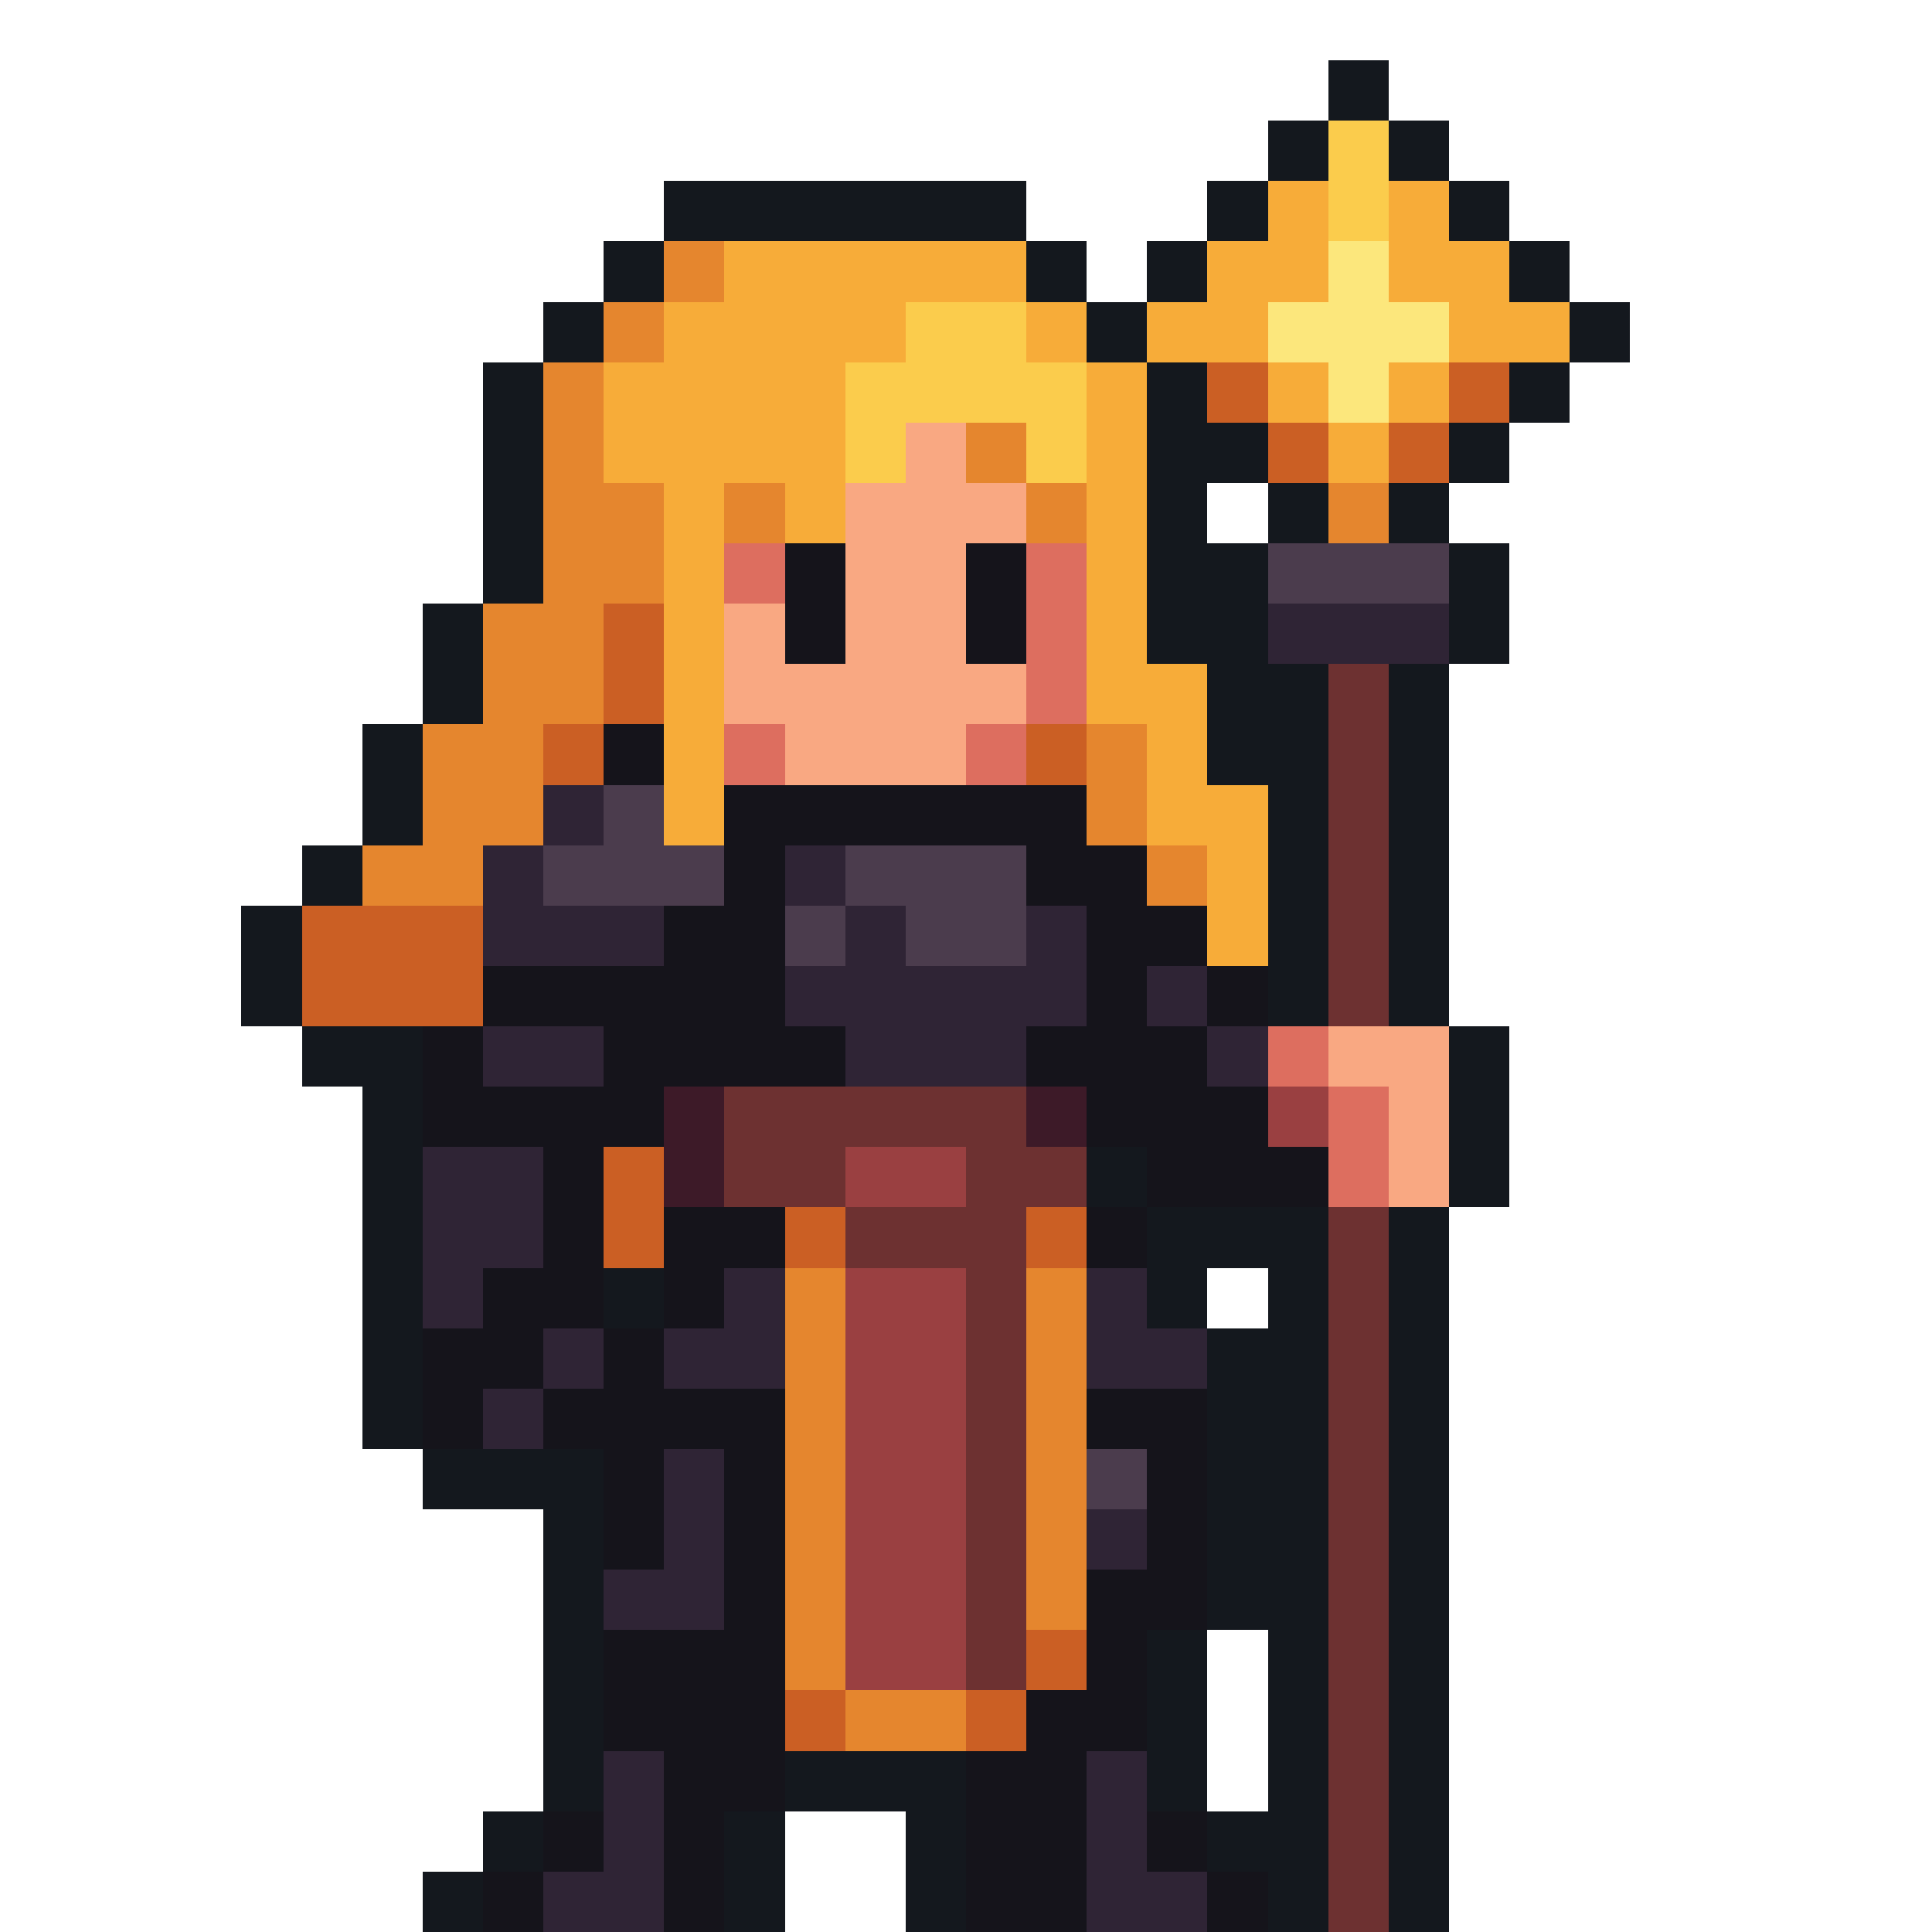
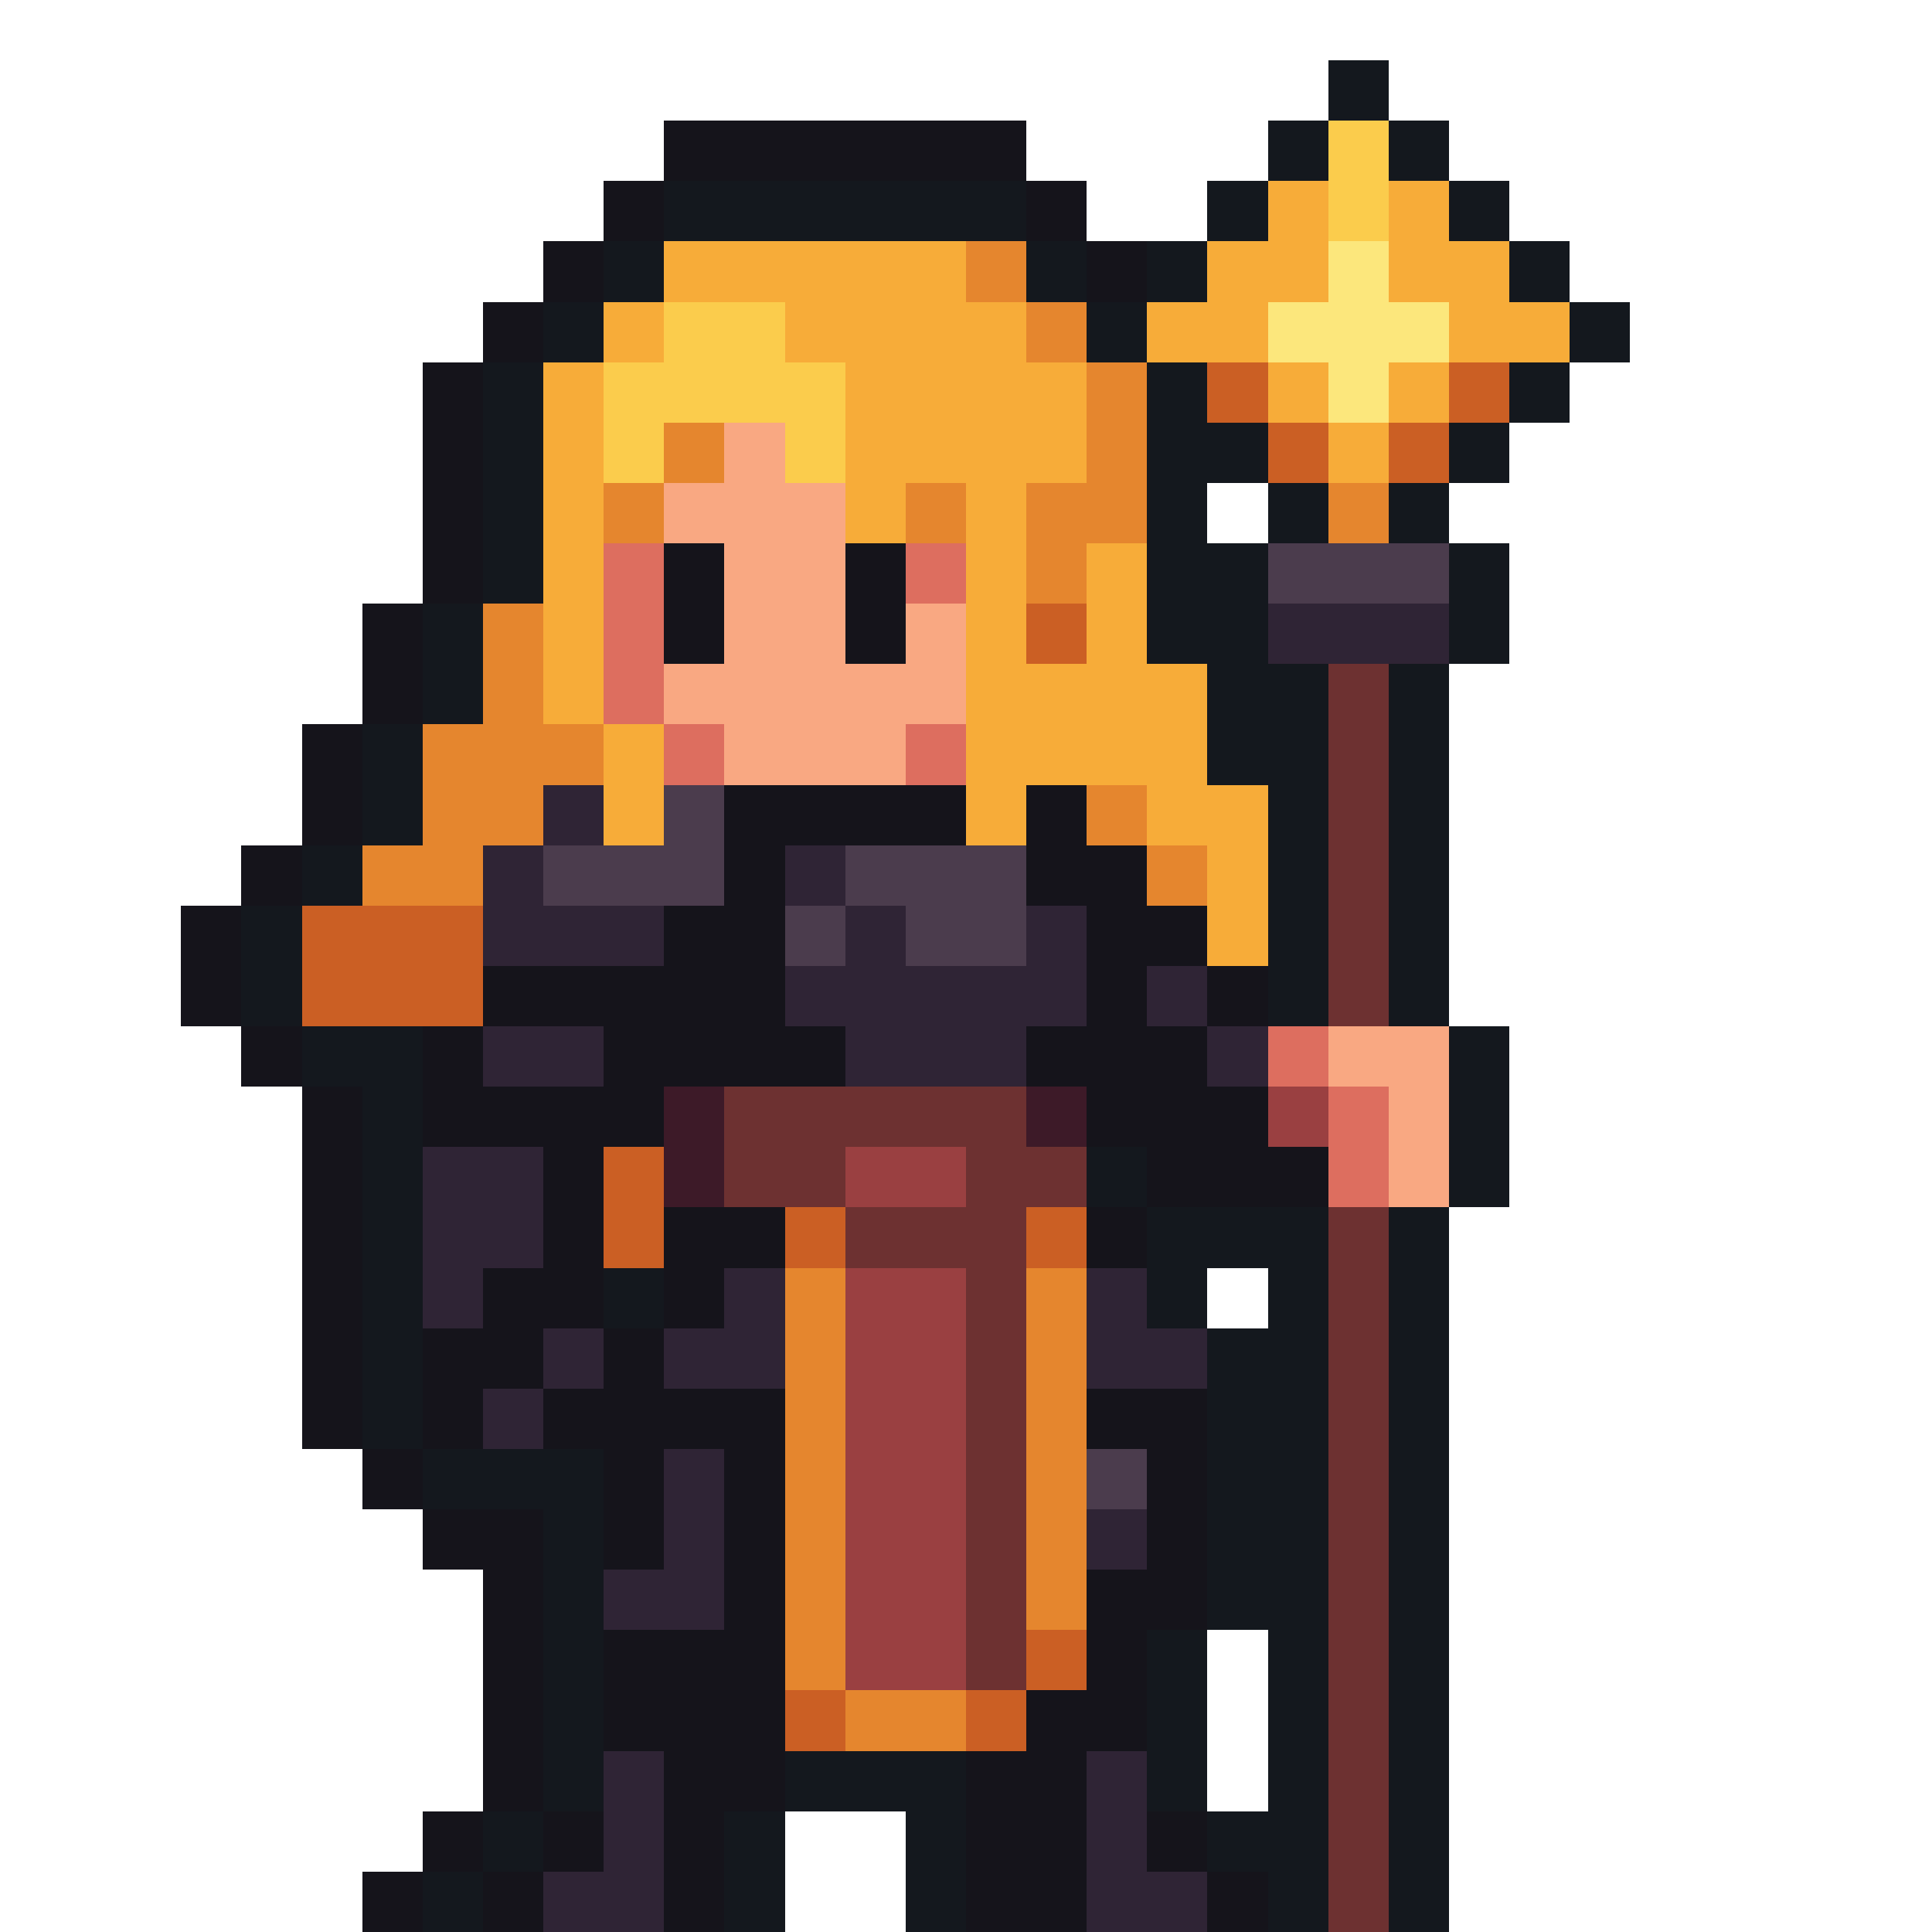
<svg xmlns="http://www.w3.org/2000/svg" version="1.1" width="32" height="32" shape-rendering="crispEdges">
  <rect x="22" y="1" width="1" height="1" fill="#14181E" />
+   <rect x="11" y="2" width="6" height="1" fill="#15141B" />
  <rect x="21" y="2" width="1" height="1" fill="#14181E" />
  <rect x="22" y="2" width="1" height="2" fill="#FBCC4C" />
  <rect x="23" y="2" width="1" height="1" fill="#14181E" />
+   <rect x="10" y="3" width="1" height="1" fill="#15141B" />
  <rect x="11" y="3" width="6" height="1" fill="#14181E" />
+   <rect x="17" y="3" width="1" height="1" fill="#15141B" />
  <rect x="20" y="3" width="1" height="1" fill="#14181E" />
  <rect x="21" y="3" width="1" height="2" fill="#F7AC39" />
  <rect x="23" y="3" width="1" height="2" fill="#F7AC39" />
  <rect x="24" y="3" width="1" height="1" fill="#14181E" />
+   <rect x="9" y="4" width="1" height="1" fill="#15141B" />
  <rect x="10" y="4" width="1" height="1" fill="#14181E" />
-   <rect x="11" y="4" width="1" height="1" fill="#E5862E" />
-   <rect x="12" y="4" width="5" height="1" fill="#F7AC39" />
+   <rect x="11" y="4" width="5" height="1" fill="#F7AC39" />
+   <rect x="16" y="4" width="1" height="1" fill="#E5862E" />
  <rect x="17" y="4" width="1" height="1" fill="#14181E" />
+   <rect x="18" y="4" width="1" height="1" fill="#15141B" />
  <rect x="19" y="4" width="1" height="1" fill="#14181E" />
  <rect x="20" y="4" width="1" height="2" fill="#F7AC39" />
  <rect x="22" y="4" width="1" height="3" fill="#FCE77C" />
  <rect x="24" y="4" width="1" height="2" fill="#F7AC39" />
  <rect x="25" y="4" width="1" height="1" fill="#14181E" />
+   <rect x="8" y="5" width="1" height="1" fill="#15141B" />
  <rect x="9" y="5" width="1" height="1" fill="#14181E" />
-   <rect x="10" y="5" width="1" height="1" fill="#E5862E" />
-   <rect x="11" y="5" width="4" height="1" fill="#F7AC39" />
-   <rect x="15" y="5" width="2" height="2" fill="#FBCC4C" />
-   <rect x="17" y="5" width="1" height="1" fill="#F7AC39" />
+   <rect x="10" y="5" width="1" height="1" fill="#F7AC39" />
+   <rect x="11" y="5" width="2" height="2" fill="#FBCC4C" />
+   <rect x="13" y="5" width="4" height="1" fill="#F7AC39" />
+   <rect x="17" y="5" width="1" height="1" fill="#E5862E" />
  <rect x="18" y="5" width="1" height="1" fill="#14181E" />
  <rect x="19" y="5" width="1" height="1" fill="#F7AC39" />
  <rect x="21" y="5" width="1" height="1" fill="#FCE77C" />
  <rect x="23" y="5" width="1" height="1" fill="#FCE77C" />
  <rect x="25" y="5" width="1" height="1" fill="#F7AC39" />
  <rect x="26" y="5" width="1" height="1" fill="#14181E" />
+   <rect x="7" y="6" width="1" height="4" fill="#15141B" />
  <rect x="8" y="6" width="1" height="4" fill="#14181E" />
-   <rect x="9" y="6" width="1" height="6" fill="#E5862E" />
-   <rect x="10" y="6" width="4" height="2" fill="#F7AC39" />
-   <rect x="14" y="6" width="1" height="2" fill="#FBCC4C" />
-   <rect x="17" y="6" width="1" height="2" fill="#FBCC4C" />
-   <rect x="18" y="6" width="1" height="6" fill="#F7AC39" />
+   <rect x="9" y="6" width="1" height="6" fill="#F7AC39" />
+   <rect x="10" y="6" width="1" height="2" fill="#FBCC4C" />
+   <rect x="13" y="6" width="1" height="2" fill="#FBCC4C" />
+   <rect x="14" y="6" width="4" height="2" fill="#F7AC39" />
+   <rect x="18" y="6" width="1" height="3" fill="#E5862E" />
  <rect x="19" y="6" width="1" height="5" fill="#14181E" />
  <rect x="20" y="6" width="1" height="1" fill="#CB5F24" />
  <rect x="21" y="6" width="1" height="1" fill="#F7AC39" />
  <rect x="23" y="6" width="1" height="1" fill="#F7AC39" />
  <rect x="24" y="6" width="1" height="1" fill="#CB5F24" />
  <rect x="25" y="6" width="1" height="1" fill="#14181E" />
-   <rect x="15" y="7" width="1" height="6" fill="#F9A882" />
-   <rect x="16" y="7" width="1" height="1" fill="#E5862E" />
+   <rect x="11" y="7" width="1" height="1" fill="#E5862E" />
+   <rect x="12" y="7" width="1" height="6" fill="#F9A882" />
  <rect x="20" y="7" width="1" height="1" fill="#14181E" />
  <rect x="21" y="7" width="1" height="1" fill="#CB5F24" />
  <rect x="22" y="7" width="1" height="1" fill="#F7AC39" />
  <rect x="23" y="7" width="1" height="1" fill="#CB5F24" />
  <rect x="24" y="7" width="1" height="1" fill="#14181E" />
-   <rect x="10" y="8" width="1" height="2" fill="#E5862E" />
-   <rect x="11" y="8" width="1" height="6" fill="#F7AC39" />
-   <rect x="12" y="8" width="1" height="1" fill="#E5862E" />
-   <rect x="13" y="8" width="1" height="1" fill="#F7AC39" />
-   <rect x="14" y="8" width="1" height="5" fill="#F9A882" />
-   <rect x="16" y="8" width="1" height="1" fill="#F9A882" />
-   <rect x="17" y="8" width="1" height="1" fill="#E5862E" />
+   <rect x="10" y="8" width="1" height="1" fill="#E5862E" />
+   <rect x="11" y="8" width="1" height="1" fill="#F9A882" />
+   <rect x="13" y="8" width="1" height="5" fill="#F9A882" />
+   <rect x="14" y="8" width="1" height="1" fill="#F7AC39" />
+   <rect x="15" y="8" width="1" height="1" fill="#E5862E" />
+   <rect x="16" y="8" width="1" height="6" fill="#F7AC39" />
+   <rect x="17" y="8" width="1" height="2" fill="#E5862E" />
  <rect x="21" y="8" width="1" height="1" fill="#14181E" />
  <rect x="22" y="8" width="1" height="1" fill="#E5862E" />
  <rect x="23" y="8" width="1" height="1" fill="#14181E" />
-   <rect x="12" y="9" width="1" height="1" fill="#DD6E5F" />
-   <rect x="13" y="9" width="1" height="2" fill="#15141B" />
-   <rect x="16" y="9" width="1" height="2" fill="#15141B" />
-   <rect x="17" y="9" width="1" height="3" fill="#DD6E5F" />
+   <rect x="10" y="9" width="1" height="3" fill="#DD6E5F" />
+   <rect x="11" y="9" width="1" height="2" fill="#15141B" />
+   <rect x="14" y="9" width="1" height="2" fill="#15141B" />
+   <rect x="15" y="9" width="1" height="1" fill="#DD6E5F" />
+   <rect x="18" y="9" width="1" height="4" fill="#F7AC39" />
  <rect x="20" y="9" width="1" height="4" fill="#14181E" />
  <rect x="21" y="9" width="3" height="1" fill="#4B3C4D" />
  <rect x="24" y="9" width="1" height="2" fill="#14181E" />
+   <rect x="6" y="10" width="1" height="2" fill="#15141B" />
  <rect x="7" y="10" width="1" height="2" fill="#14181E" />
  <rect x="8" y="10" width="1" height="4" fill="#E5862E" />
-   <rect x="10" y="10" width="1" height="2" fill="#CB5F24" />
-   <rect x="12" y="10" width="1" height="2" fill="#F9A882" />
+   <rect x="15" y="10" width="1" height="2" fill="#F9A882" />
+   <rect x="17" y="10" width="1" height="1" fill="#CB5F24" />
  <rect x="21" y="10" width="3" height="1" fill="#2F2435" />
-   <rect x="13" y="11" width="1" height="2" fill="#F9A882" />
-   <rect x="16" y="11" width="1" height="1" fill="#F9A882" />
+   <rect x="11" y="11" width="1" height="1" fill="#F9A882" />
+   <rect x="14" y="11" width="1" height="2" fill="#F9A882" />
+   <rect x="17" y="11" width="1" height="2" fill="#F7AC39" />
  <rect x="19" y="11" width="1" height="3" fill="#F7AC39" />
  <rect x="21" y="11" width="1" height="6" fill="#14181E" />
  <rect x="22" y="11" width="1" height="6" fill="#6D3131" />
  <rect x="23" y="11" width="1" height="6" fill="#14181E" />
+   <rect x="5" y="12" width="1" height="2" fill="#15141B" />
  <rect x="6" y="12" width="1" height="2" fill="#14181E" />
  <rect x="7" y="12" width="1" height="3" fill="#E5862E" />
-   <rect x="9" y="12" width="1" height="1" fill="#CB5F24" />
-   <rect x="10" y="12" width="1" height="1" fill="#15141B" />
-   <rect x="12" y="12" width="1" height="1" fill="#DD6E5F" />
-   <rect x="16" y="12" width="1" height="1" fill="#DD6E5F" />
-   <rect x="17" y="12" width="1" height="1" fill="#CB5F24" />
-   <rect x="18" y="12" width="1" height="2" fill="#E5862E" />
+   <rect x="9" y="12" width="1" height="1" fill="#E5862E" />
+   <rect x="10" y="12" width="1" height="2" fill="#F7AC39" />
+   <rect x="11" y="12" width="1" height="1" fill="#DD6E5F" />
+   <rect x="15" y="12" width="1" height="1" fill="#DD6E5F" />
  <rect x="9" y="13" width="1" height="1" fill="#2F2435" />
-   <rect x="10" y="13" width="1" height="2" fill="#4B3C4D" />
-   <rect x="12" y="13" width="6" height="1" fill="#15141B" />
+   <rect x="11" y="13" width="1" height="2" fill="#4B3C4D" />
+   <rect x="12" y="13" width="4" height="1" fill="#15141B" />
+   <rect x="17" y="13" width="1" height="2" fill="#15141B" />
+   <rect x="18" y="13" width="1" height="1" fill="#E5862E" />
  <rect x="20" y="13" width="1" height="3" fill="#F7AC39" />
+   <rect x="4" y="14" width="1" height="1" fill="#15141B" />
  <rect x="5" y="14" width="1" height="1" fill="#14181E" />
  <rect x="6" y="14" width="1" height="1" fill="#E5862E" />
  <rect x="8" y="14" width="1" height="2" fill="#2F2435" />
-   <rect x="9" y="14" width="1" height="1" fill="#4B3C4D" />
-   <rect x="11" y="14" width="1" height="1" fill="#4B3C4D" />
+   <rect x="9" y="14" width="2" height="1" fill="#4B3C4D" />
  <rect x="12" y="14" width="1" height="4" fill="#15141B" />
  <rect x="13" y="14" width="1" height="1" fill="#2F2435" />
  <rect x="14" y="14" width="3" height="1" fill="#4B3C4D" />
-   <rect x="17" y="14" width="2" height="1" fill="#15141B" />
+   <rect x="18" y="14" width="1" height="5" fill="#15141B" />
  <rect x="19" y="14" width="1" height="1" fill="#E5862E" />
+   <rect x="3" y="15" width="1" height="2" fill="#15141B" />
  <rect x="4" y="15" width="1" height="2" fill="#14181E" />
  <rect x="5" y="15" width="3" height="2" fill="#CB5F24" />
  <rect x="9" y="15" width="2" height="1" fill="#2F2435" />
  <rect x="11" y="15" width="1" height="3" fill="#15141B" />
  <rect x="13" y="15" width="1" height="1" fill="#4B3C4D" />
  <rect x="14" y="15" width="1" height="3" fill="#2F2435" />
  <rect x="15" y="15" width="2" height="1" fill="#4B3C4D" />
  <rect x="17" y="15" width="1" height="2" fill="#2F2435" />
-   <rect x="18" y="15" width="2" height="1" fill="#15141B" />
+   <rect x="19" y="15" width="1" height="1" fill="#15141B" />
  <rect x="8" y="16" width="3" height="1" fill="#15141B" />
  <rect x="13" y="16" width="1" height="1" fill="#2F2435" />
  <rect x="15" y="16" width="2" height="2" fill="#2F2435" />
-   <rect x="18" y="16" width="1" height="3" fill="#15141B" />
  <rect x="19" y="16" width="1" height="1" fill="#2F2435" />
  <rect x="20" y="16" width="1" height="1" fill="#15141B" />
+   <rect x="4" y="17" width="1" height="1" fill="#15141B" />
  <rect x="5" y="17" width="2" height="1" fill="#14181E" />
  <rect x="7" y="17" width="1" height="2" fill="#15141B" />
  <rect x="8" y="17" width="2" height="1" fill="#2F2435" />
  <rect x="10" y="17" width="1" height="2" fill="#15141B" />
  <rect x="13" y="17" width="1" height="1" fill="#15141B" />
  <rect x="17" y="17" width="1" height="1" fill="#15141B" />
  <rect x="19" y="17" width="1" height="3" fill="#15141B" />
  <rect x="20" y="17" width="1" height="1" fill="#2F2435" />
  <rect x="21" y="17" width="1" height="1" fill="#DD6E5F" />
  <rect x="22" y="17" width="2" height="1" fill="#F9A882" />
  <rect x="24" y="17" width="1" height="3" fill="#14181E" />
+   <rect x="5" y="18" width="1" height="6" fill="#15141B" />
  <rect x="6" y="18" width="1" height="6" fill="#14181E" />
  <rect x="8" y="18" width="2" height="1" fill="#15141B" />
  <rect x="11" y="18" width="1" height="2" fill="#3D1A28" />
  <rect x="12" y="18" width="5" height="1" fill="#6D3131" />
  <rect x="17" y="18" width="1" height="1" fill="#3D1A28" />
  <rect x="20" y="18" width="1" height="2" fill="#15141B" />
  <rect x="21" y="18" width="1" height="1" fill="#9A4041" />
  <rect x="22" y="18" width="1" height="2" fill="#DD6E5F" />
  <rect x="23" y="18" width="1" height="2" fill="#F9A882" />
  <rect x="7" y="19" width="2" height="2" fill="#2F2435" />
  <rect x="9" y="19" width="1" height="3" fill="#15141B" />
  <rect x="10" y="19" width="1" height="2" fill="#CB5F24" />
  <rect x="12" y="19" width="2" height="1" fill="#6D3131" />
  <rect x="14" y="19" width="2" height="1" fill="#9A4041" />
  <rect x="16" y="19" width="2" height="1" fill="#6D3131" />
  <rect x="18" y="19" width="1" height="1" fill="#14181E" />
  <rect x="21" y="19" width="1" height="1" fill="#15141B" />
  <rect x="11" y="20" width="2" height="1" fill="#15141B" />
  <rect x="13" y="20" width="1" height="1" fill="#CB5F24" />
  <rect x="14" y="20" width="3" height="1" fill="#6D3131" />
  <rect x="17" y="20" width="1" height="1" fill="#CB5F24" />
  <rect x="18" y="20" width="1" height="1" fill="#15141B" />
  <rect x="19" y="20" width="3" height="1" fill="#14181E" />
  <rect x="22" y="20" width="1" height="12" fill="#6D3131" />
  <rect x="23" y="20" width="1" height="12" fill="#14181E" />
  <rect x="7" y="21" width="1" height="1" fill="#2F2435" />
  <rect x="8" y="21" width="1" height="2" fill="#15141B" />
  <rect x="10" y="21" width="1" height="1" fill="#14181E" />
  <rect x="11" y="21" width="1" height="1" fill="#15141B" />
  <rect x="12" y="21" width="1" height="2" fill="#2F2435" />
  <rect x="13" y="21" width="1" height="7" fill="#E5862E" />
  <rect x="14" y="21" width="2" height="7" fill="#9A4041" />
  <rect x="16" y="21" width="1" height="7" fill="#6D3131" />
  <rect x="17" y="21" width="1" height="6" fill="#E5862E" />
  <rect x="18" y="21" width="1" height="2" fill="#2F2435" />
  <rect x="19" y="21" width="1" height="1" fill="#14181E" />
  <rect x="21" y="21" width="1" height="11" fill="#14181E" />
  <rect x="7" y="22" width="1" height="2" fill="#15141B" />
  <rect x="9" y="22" width="1" height="1" fill="#2F2435" />
  <rect x="10" y="22" width="1" height="4" fill="#15141B" />
  <rect x="11" y="22" width="1" height="1" fill="#2F2435" />
  <rect x="19" y="22" width="1" height="1" fill="#2F2435" />
  <rect x="20" y="22" width="1" height="5" fill="#14181E" />
  <rect x="8" y="23" width="1" height="1" fill="#2F2435" />
  <rect x="9" y="23" width="1" height="1" fill="#15141B" />
  <rect x="11" y="23" width="2" height="1" fill="#15141B" />
  <rect x="18" y="23" width="2" height="1" fill="#15141B" />
+   <rect x="6" y="24" width="1" height="1" fill="#15141B" />
  <rect x="7" y="24" width="3" height="1" fill="#14181E" />
  <rect x="11" y="24" width="1" height="3" fill="#2F2435" />
  <rect x="12" y="24" width="1" height="6" fill="#15141B" />
  <rect x="18" y="24" width="1" height="1" fill="#4B3C4D" />
  <rect x="19" y="24" width="1" height="3" fill="#15141B" />
+   <rect x="7" y="25" width="2" height="1" fill="#15141B" />
  <rect x="9" y="25" width="1" height="5" fill="#14181E" />
  <rect x="18" y="25" width="1" height="1" fill="#2F2435" />
+   <rect x="8" y="26" width="1" height="4" fill="#15141B" />
  <rect x="10" y="26" width="1" height="1" fill="#2F2435" />
  <rect x="18" y="26" width="1" height="3" fill="#15141B" />
  <rect x="10" y="27" width="2" height="2" fill="#15141B" />
  <rect x="17" y="27" width="1" height="1" fill="#CB5F24" />
  <rect x="19" y="27" width="1" height="3" fill="#14181E" />
  <rect x="13" y="28" width="1" height="1" fill="#CB5F24" />
  <rect x="14" y="28" width="2" height="1" fill="#E5862E" />
  <rect x="16" y="28" width="1" height="1" fill="#CB5F24" />
  <rect x="17" y="28" width="1" height="4" fill="#15141B" />
  <rect x="10" y="29" width="1" height="3" fill="#2F2435" />
  <rect x="11" y="29" width="1" height="3" fill="#15141B" />
  <rect x="13" y="29" width="3" height="1" fill="#14181E" />
  <rect x="16" y="29" width="1" height="3" fill="#15141B" />
  <rect x="18" y="29" width="1" height="3" fill="#2F2435" />
+   <rect x="7" y="30" width="1" height="1" fill="#15141B" />
  <rect x="8" y="30" width="1" height="1" fill="#14181E" />
  <rect x="9" y="30" width="1" height="1" fill="#15141B" />
  <rect x="12" y="30" width="1" height="2" fill="#14181E" />
  <rect x="15" y="30" width="1" height="2" fill="#14181E" />
  <rect x="19" y="30" width="1" height="1" fill="#15141B" />
  <rect x="20" y="30" width="1" height="1" fill="#14181E" />
+   <rect x="6" y="31" width="1" height="1" fill="#15141B" />
  <rect x="7" y="31" width="1" height="1" fill="#14181E" />
  <rect x="8" y="31" width="1" height="1" fill="#15141B" />
  <rect x="9" y="31" width="1" height="1" fill="#2F2435" />
  <rect x="19" y="31" width="1" height="1" fill="#2F2435" />
  <rect x="20" y="31" width="1" height="1" fill="#15141B" />
</svg>
